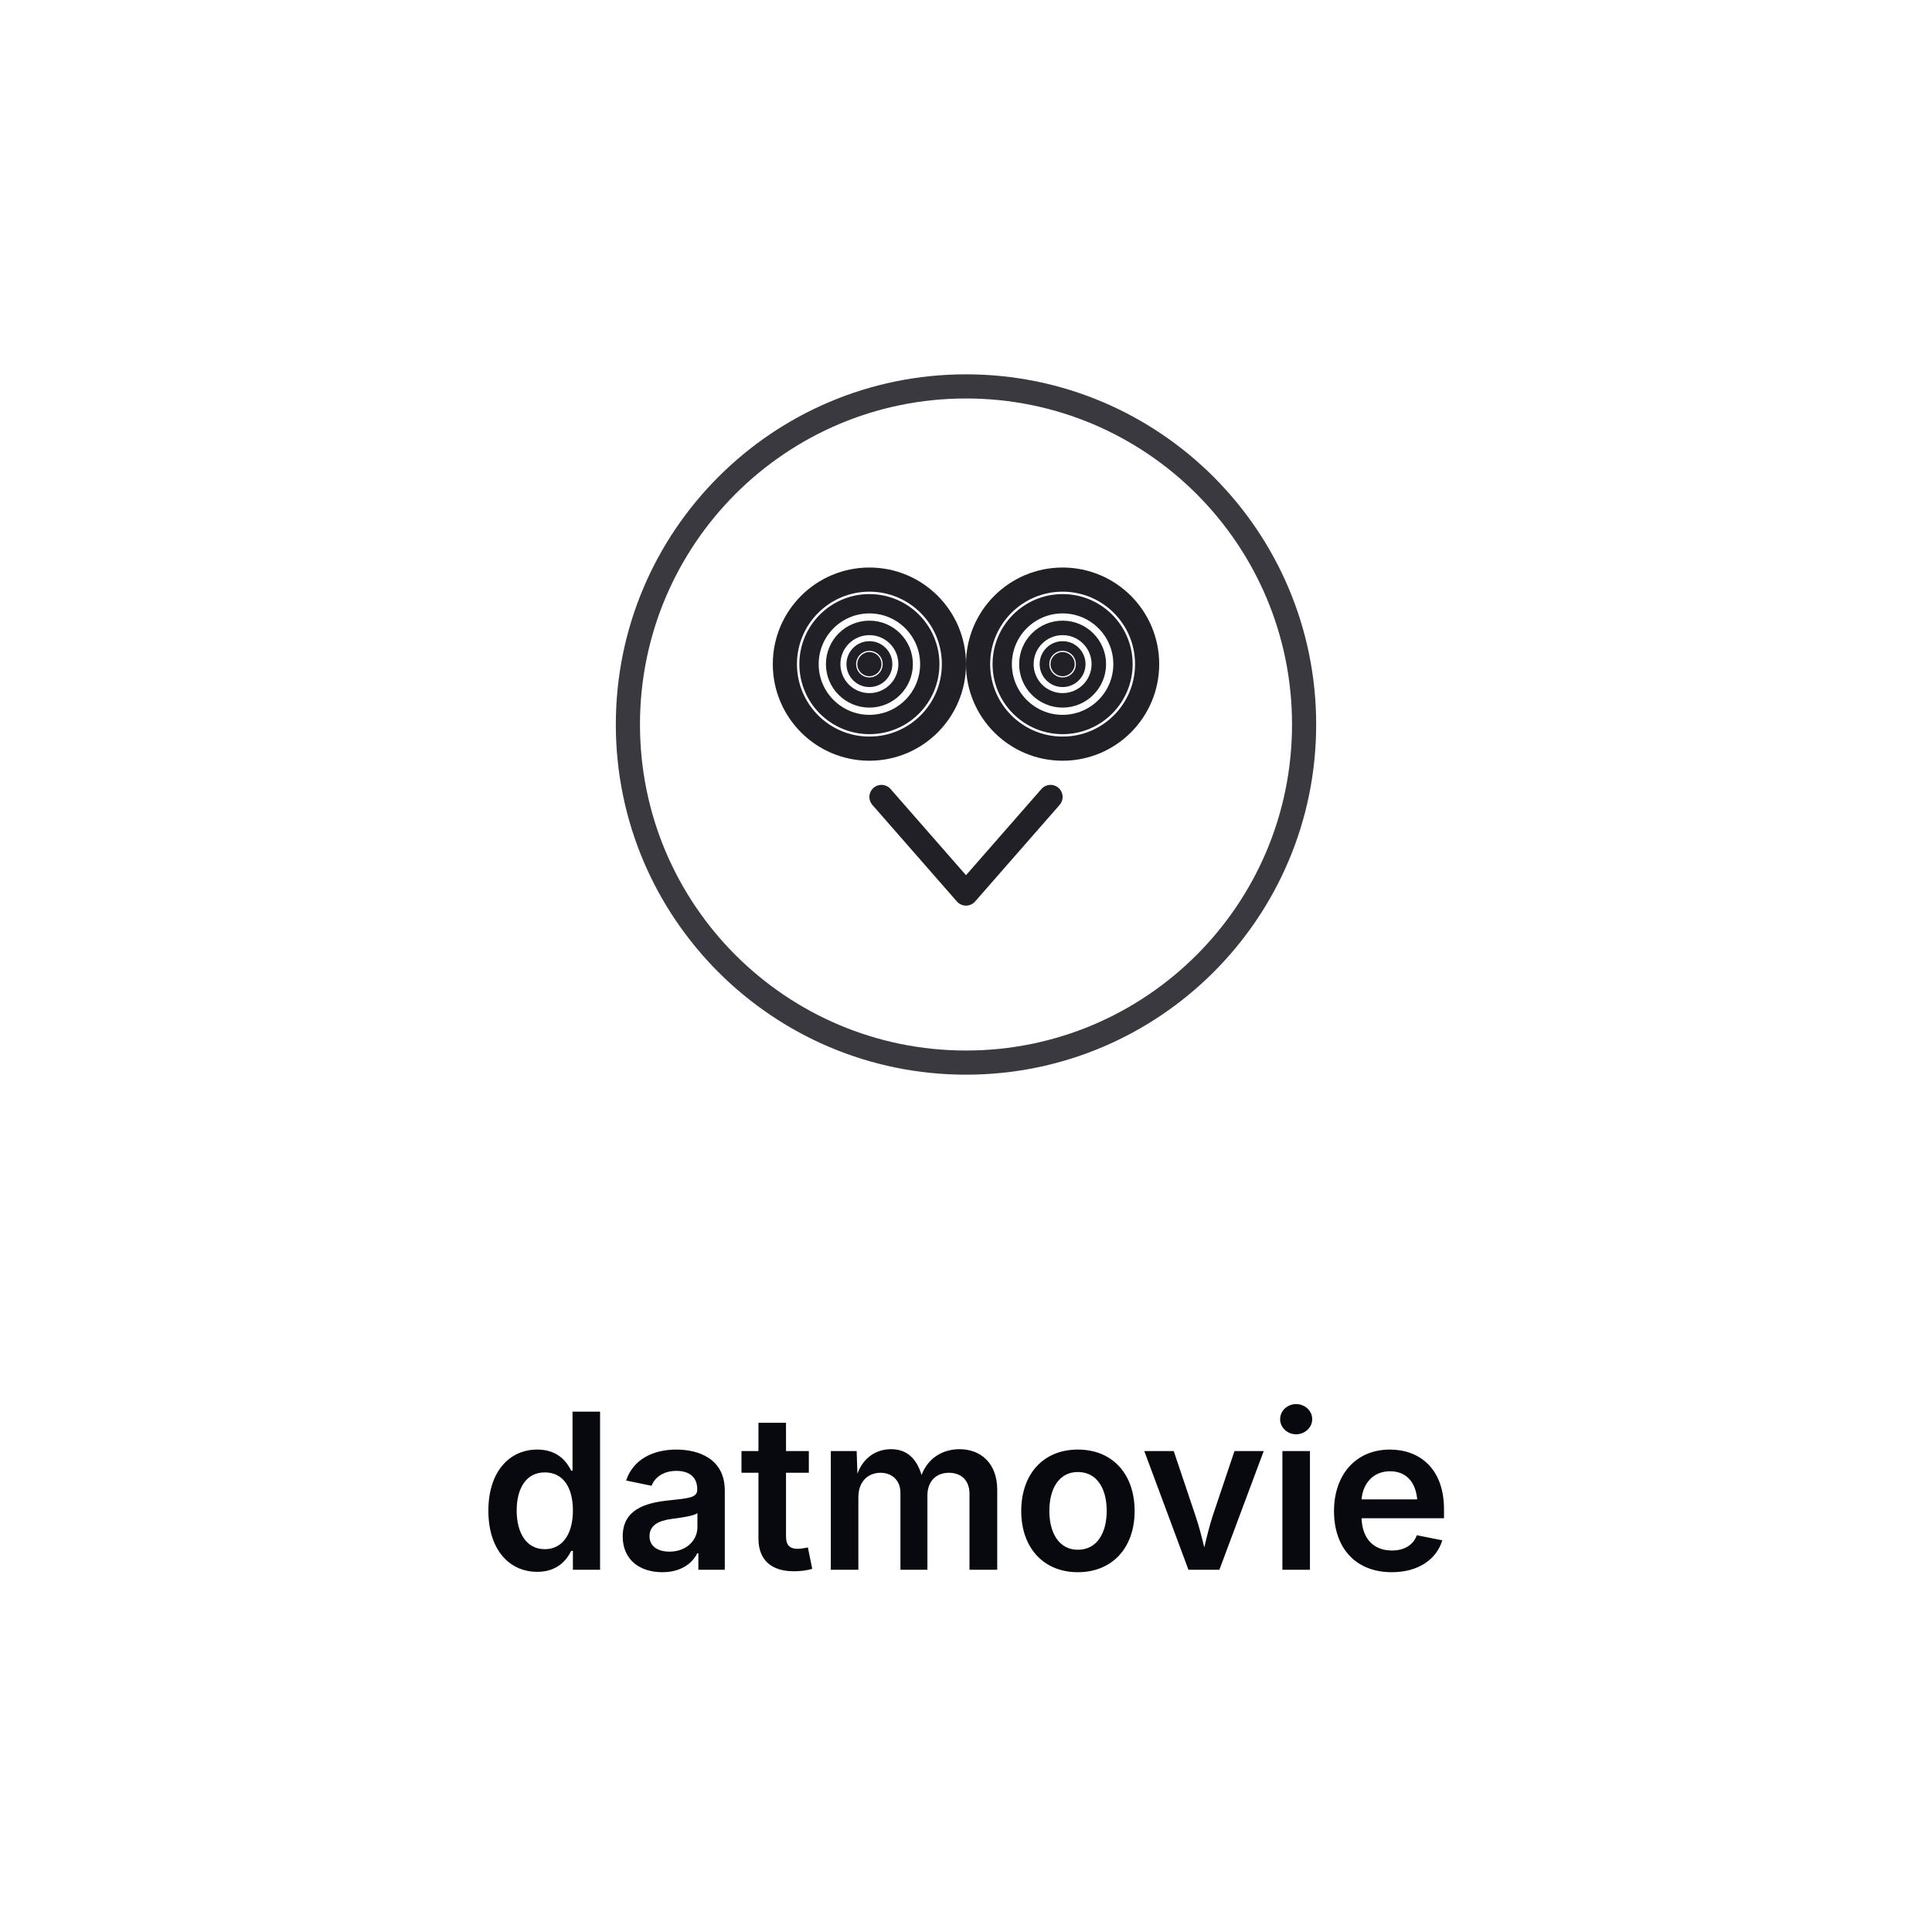
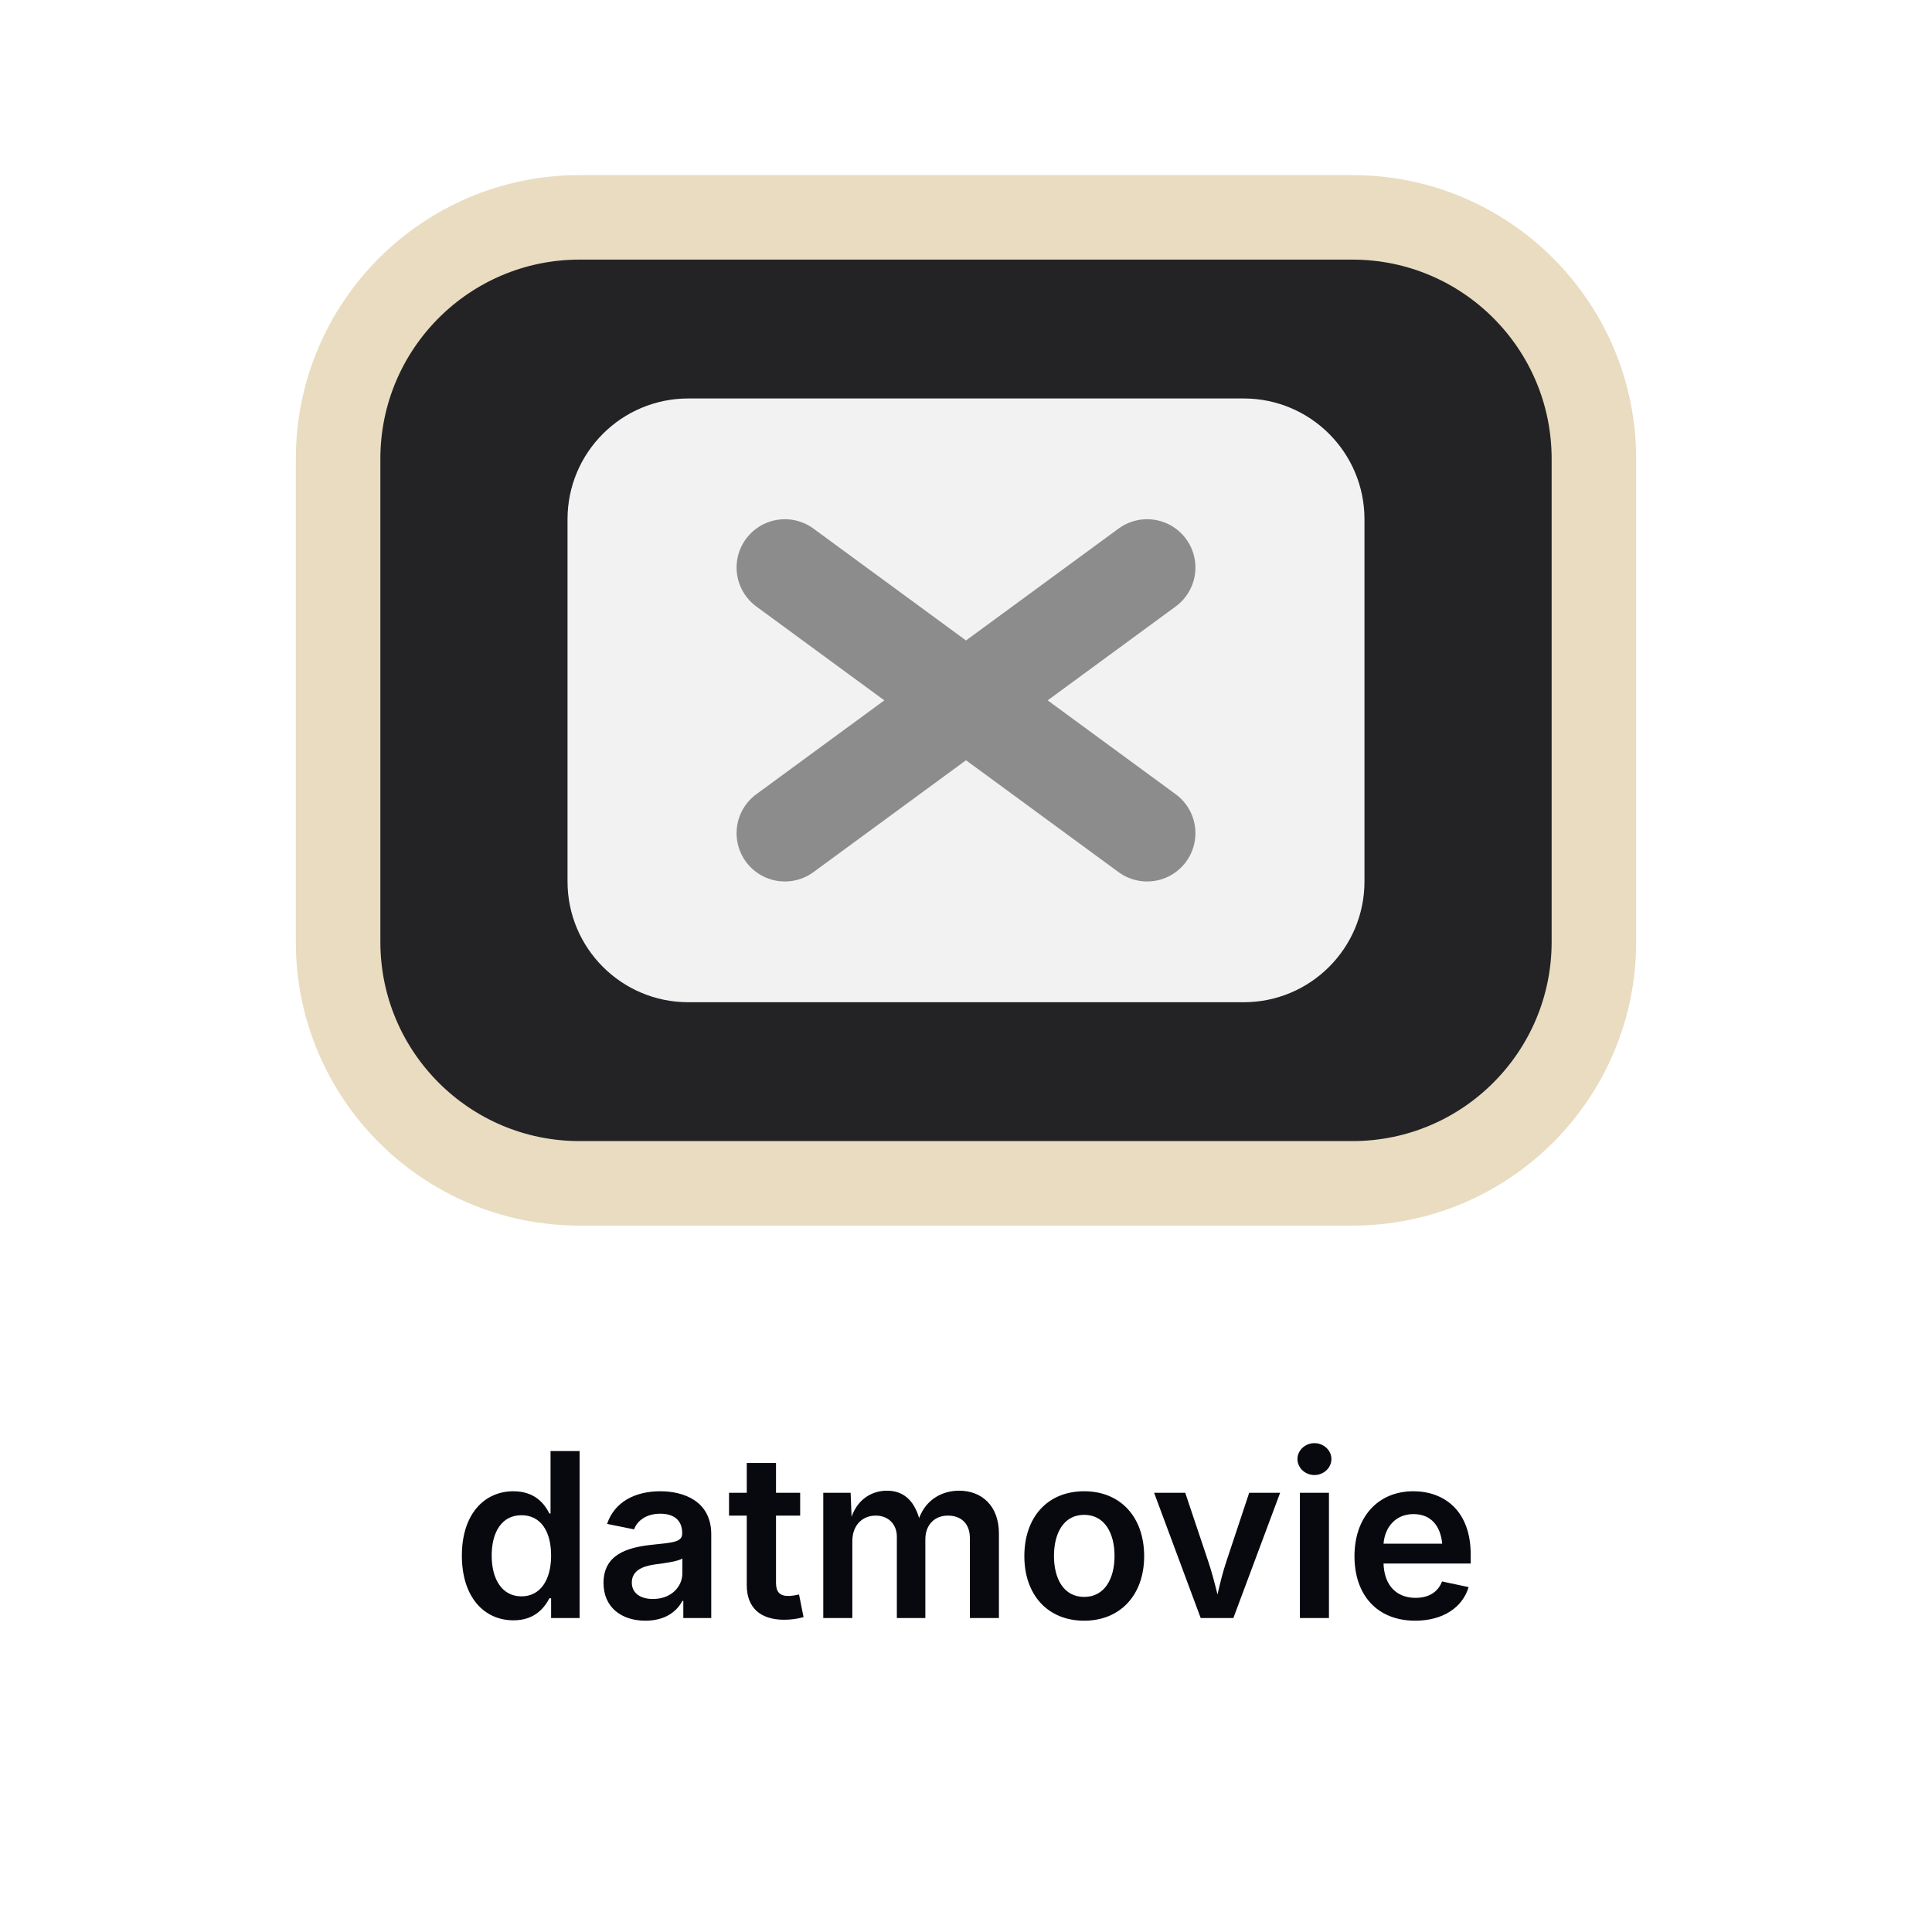
<svg xmlns="http://www.w3.org/2000/svg" width="160" height="160" viewBox="0 0 160 160" fill="none">
-   <g transform="translate(80, 60)">
-     <circle cx="0" cy="0" r="28" fill="none" stroke="#08080F" stroke-width="2" stroke-opacity="0.8" />
-     <g transform="translate(-8, -5)">
-       <path d="M0,0 m-7,0 a7,7 0 1,1 14,0 a7,7 0 1,1 -14,0" fill="none" stroke="#08080F" stroke-width="2" stroke-opacity="0.9" />
-       <path d="M0,0 m-5,0 a5,5 0 1,1 10,0 a5,5 0 1,1 -10,0" fill="none" stroke="#08080F" stroke-width="1.6" stroke-opacity="0.9" />
-       <path d="M0,0 m-3,0 a3,3 0 1,1 6,0 a3,3 0 1,1 -6,0" fill="none" stroke="#08080F" stroke-width="1.2" stroke-opacity="0.9" />
-       <path d="M0,0 m-1.5,0 a1.5,1.5 0 1,1 3,0 a1.5,1.5 0 1,1 -3,0" fill="none" stroke="#08080F" stroke-width="0.8" stroke-opacity="0.9" />
-       <circle cx="0" cy="0" r="1" fill="#08080F" fill-opacity="0.9" />
-     </g>
-     <g transform="translate(8, -5)">
-       <path d="M0,0 m-7,0 a7,7 0 1,1 14,0 a7,7 0 1,1 -14,0" fill="none" stroke="#08080F" stroke-width="2" stroke-opacity="0.9" />
-       <path d="M0,0 m-5,0 a5,5 0 1,1 10,0 a5,5 0 1,1 -10,0" fill="none" stroke="#08080F" stroke-width="1.6" stroke-opacity="0.9" />
-       <path d="M0,0 m-3,0 a3,3 0 1,1 6,0 a3,3 0 1,1 -6,0" fill="none" stroke="#08080F" stroke-width="1.2" stroke-opacity="0.9" />
-       <path d="M0,0 m-1.5,0 a1.5,1.5 0 1,1 3,0 a1.5,1.5 0 1,1 -3,0" fill="none" stroke="#08080F" stroke-width="0.8" stroke-opacity="0.9" />
-       <circle cx="0" cy="0" r="1" fill="#08080F" fill-opacity="0.9" />
-     </g>
-     <path d="M-7,6 L0,14 L7,6" fill="none" stroke="#08080F" stroke-width="2" stroke-linecap="round" stroke-linejoin="round" stroke-opacity="0.9" />
+   <g transform="translate(80, 58)">
+     <rect x="-52" y="-40" width="104" height="80" rx="20" fill="#232326" />
+     <rect x="-52" y="-40" width="104" height="80" rx="20" fill="none" stroke="#E9DCC0" stroke-width="7" />
+     <rect x="-33" y="-25" width="66" height="50" rx="10" fill="#F2F2F2" />
+     <path d="M-15 -11 L15 11" stroke="#8C8C8C" stroke-width="8" stroke-linecap="round" />
+     <path d="M15 -11 L-15 11" stroke="#8C8C8C" stroke-width="8" stroke-linecap="round" />
  </g>
-   <text x="80" y="130" text-anchor="middle" font-family="Inter, sans-serif" font-size="18" font-weight="600" fill="#08080F">
-     datmovie
-   </text>
+   <text x="80" y="134" text-anchor="middle" font-family="Inter, sans-serif" font-size="19" font-weight="600" fill="#08080F">datmovie</text>
</svg>
